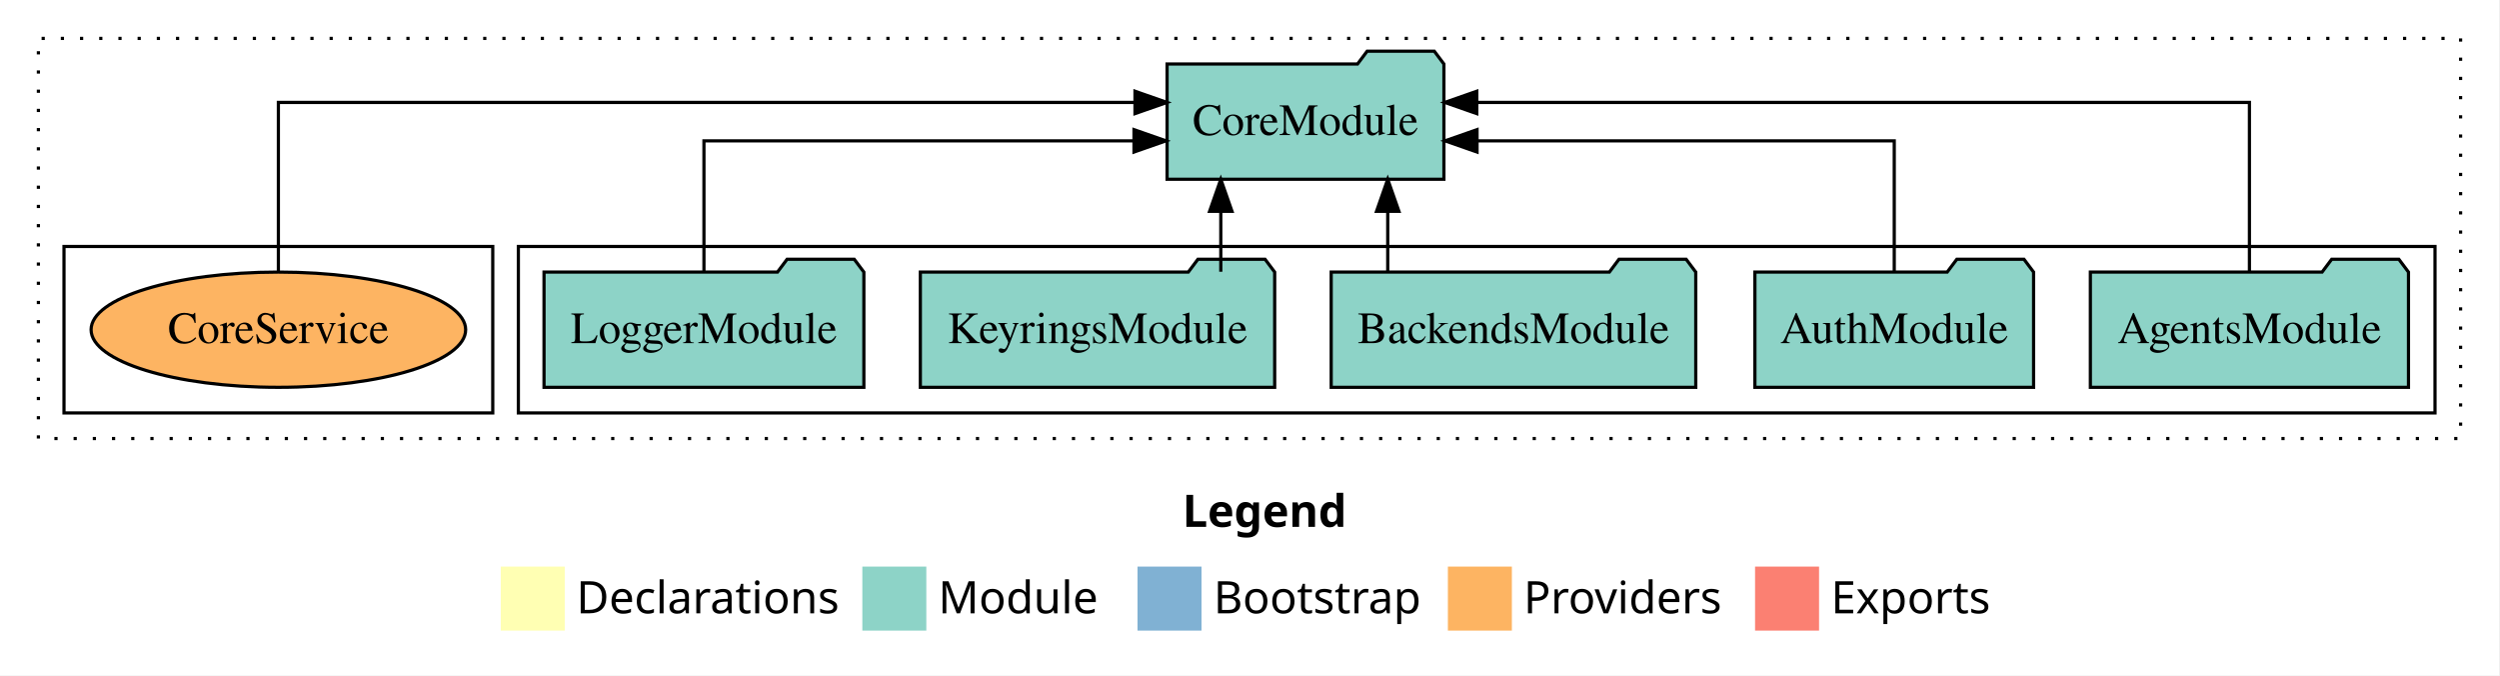
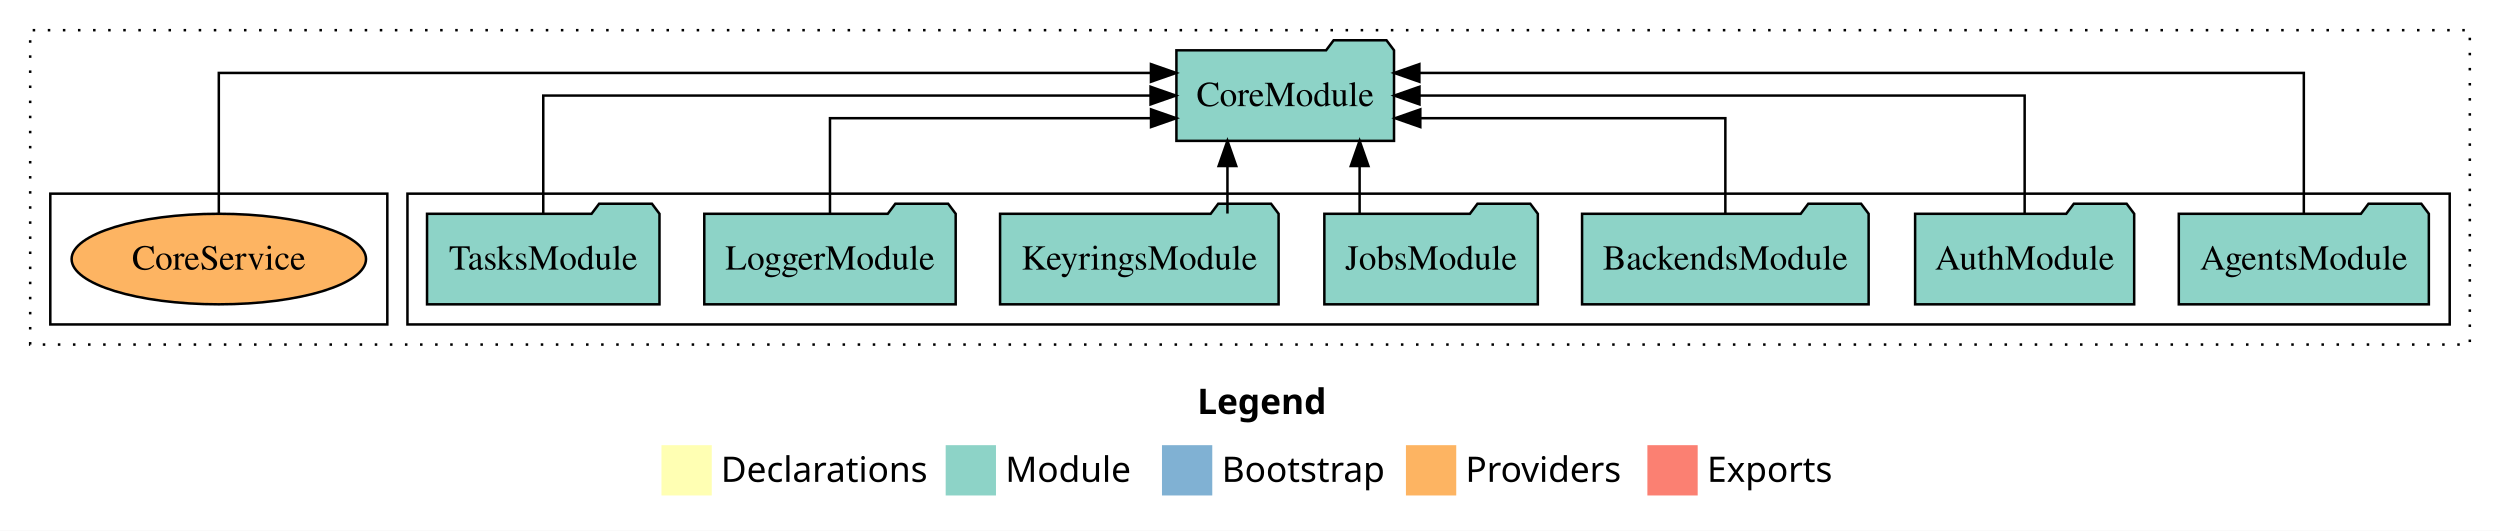
- <svg xmlns="http://www.w3.org/2000/svg" width="781pt" height="211pt" viewBox="0.00 0.00 781.00 211.00">
+ <svg xmlns="http://www.w3.org/2000/svg" width="994pt" height="211pt" viewBox="0.00 0.00 994.00 211.00">
  <g id="graph0" class="graph" transform="scale(1 1) rotate(0) translate(4 207)">
-     <polygon fill="white" stroke="transparent" points="-4,4 -4,-207 777,-207 777,4 -4,4" />
-     <text text-anchor="start" x="365.51" y="-42.4" font-family="Times-12" font-weight="bold" font-size="14.00">Legend</text>
-     <polygon fill="#ffffb3" stroke="transparent" points="152.5,-10 152.5,-30 172.5,-30 172.5,-10 152.5,-10" />
-     <text text-anchor="start" x="176.13" y="-15.4" font-family="Times-12" font-size="14.00">  Declarations</text>
-     <polygon fill="#8dd3c7" stroke="transparent" points="265.5,-10 265.5,-30 285.5,-30 285.5,-10 265.5,-10" />
-     <text text-anchor="start" x="289.23" y="-15.4" font-family="Times-12" font-size="14.00">  Module</text>
-     <polygon fill="#80b1d3" stroke="transparent" points="351.5,-10 351.5,-30 371.5,-30 371.5,-10 351.5,-10" />
-     <text text-anchor="start" x="375.28" y="-15.4" font-family="Times-12" font-size="14.00">  Bootstrap</text>
-     <polygon fill="#fdb462" stroke="transparent" points="448.5,-10 448.5,-30 468.5,-30 468.5,-10 448.5,-10" />
-     <text text-anchor="start" x="472.17" y="-15.4" font-family="Times-12" font-size="14.00">  Providers</text>
-     <polygon fill="#fb8072" stroke="transparent" points="544.5,-10 544.5,-30 564.5,-30 564.5,-10 544.5,-10" />
-     <text text-anchor="start" x="568.23" y="-15.4" font-family="Times-12" font-size="14.00">  Exports</text>
+     <polygon fill="white" stroke="transparent" points="-4,4 -4,-207 990,-207 990,4 -4,4" />
+     <text text-anchor="start" x="472.01" y="-42.4" font-family="Times-12" font-weight="bold" font-size="14.00">Legend</text>
+     <polygon fill="#ffffb3" stroke="transparent" points="259,-10 259,-30 279,-30 279,-10 259,-10" />
+     <text text-anchor="start" x="282.63" y="-15.4" font-family="Times-12" font-size="14.00">  Declarations</text>
+     <polygon fill="#8dd3c7" stroke="transparent" points="372,-10 372,-30 392,-30 392,-10 372,-10" />
+     <text text-anchor="start" x="395.73" y="-15.4" font-family="Times-12" font-size="14.00">  Module</text>
+     <polygon fill="#80b1d3" stroke="transparent" points="458,-10 458,-30 478,-30 478,-10 458,-10" />
+     <text text-anchor="start" x="481.78" y="-15.4" font-family="Times-12" font-size="14.00">  Bootstrap</text>
+     <polygon fill="#fdb462" stroke="transparent" points="555,-10 555,-30 575,-30 575,-10 555,-10" />
+     <text text-anchor="start" x="578.67" y="-15.4" font-family="Times-12" font-size="14.00">  Providers</text>
+     <polygon fill="#fb8072" stroke="transparent" points="651,-10 651,-30 671,-30 671,-10 651,-10" />
+     <text text-anchor="start" x="674.73" y="-15.4" font-family="Times-12" font-size="14.00">  Exports</text>
    <g id="clust1" class="cluster">
-       <polygon fill="none" stroke="black" stroke-dasharray="1,5" points="8,-70 8,-195 765,-195 765,-70 8,-70" />
+       <polygon fill="none" stroke="black" stroke-dasharray="1,5" points="8,-70 8,-195 978,-195 978,-70 8,-70" />
    </g>
    <g id="clust3" class="cluster">
-       <polygon fill="none" stroke="black" points="158,-78 158,-130 757,-130 757,-78 158,-78" />
+       <polygon fill="none" stroke="black" points="158,-78 158,-130 970,-130 970,-78 158,-78" />
    </g>
    <g id="clust6" class="cluster">
      <polygon fill="none" stroke="black" points="16,-78 16,-130 150,-130 150,-78 16,-78" />
    </g>
    <g id="node1" class="node">
-       <polygon fill="#8dd3c7" stroke="black" points="748.71,-122 745.71,-126 724.71,-126 721.71,-122 649.29,-122 649.29,-86 748.71,-86 748.71,-122" />
-       <text text-anchor="middle" x="699" y="-99.8" font-family="Times,serif" font-size="14.00">AgentsModule</text>
+       <polygon fill="#8dd3c7" stroke="black" points="961.71,-122 958.71,-126 937.71,-126 934.71,-122 862.29,-122 862.29,-86 961.71,-86 961.71,-122" />
+       <text text-anchor="middle" x="912" y="-99.8" font-family="Times,serif" font-size="14.00">AgentsModule</text>
+     </g>
+     <g id="node8" class="node">
+       <polygon fill="#8dd3c7" stroke="black" points="550.26,-187 547.26,-191 526.26,-191 523.26,-187 463.74,-187 463.74,-151 550.26,-151 550.26,-187" />
+       <text text-anchor="middle" x="507" y="-164.8" font-family="Times,serif" font-size="14.00">CoreModule</text>
+     </g>
+     <g id="edge1" class="edge">
+       <path fill="none" stroke="black" d="M912,-122.29C912,-144.21 912,-178 912,-178 912,-178 560.34,-178 560.34,-178" />
+       <polygon fill="black" stroke="black" points="560.34,-174.5 550.34,-178 560.34,-181.5 560.34,-174.5" />
+     </g>
+     <g id="node2" class="node">
+       <polygon fill="#8dd3c7" stroke="black" points="844.55,-122 841.55,-126 820.55,-126 817.55,-122 757.45,-122 757.45,-86 844.55,-86 844.55,-122" />
+       <text text-anchor="middle" x="801" y="-99.8" font-family="Times,serif" font-size="14.00">AuthModule</text>
+     </g>
+     <g id="edge2" class="edge">
+       <path fill="none" stroke="black" d="M801,-122.11C801,-141.34 801,-169 801,-169 801,-169 560.38,-169 560.38,-169" />
+       <polygon fill="black" stroke="black" points="560.38,-165.5 550.38,-169 560.38,-172.5 560.38,-165.5" />
+     </g>
+     <g id="node3" class="node">
+       <polygon fill="#8dd3c7" stroke="black" points="738.97,-122 735.97,-126 714.97,-126 711.97,-122 625.03,-122 625.03,-86 738.97,-86 738.97,-122" />
+       <text text-anchor="middle" x="682" y="-99.8" font-family="Times,serif" font-size="14.00">BackendsModule</text>
+     </g>
+     <g id="edge3" class="edge">
+       <path fill="none" stroke="black" d="M682,-122.03C682,-138.4 682,-160 682,-160 682,-160 560.71,-160 560.71,-160" />
+       <polygon fill="black" stroke="black" points="560.71,-156.5 550.71,-160 560.71,-163.5 560.71,-156.5" />
+     </g>
+     <g id="node4" class="node">
+       <polygon fill="#8dd3c7" stroke="black" points="607.44,-122 604.44,-126 583.44,-126 580.44,-122 522.56,-122 522.56,-86 607.44,-86 607.44,-122" />
+       <text text-anchor="middle" x="565" y="-99.8" font-family="Times,serif" font-size="14.00">JobsModule</text>
+     </g>
+     <g id="edge4" class="edge">
+       <path fill="none" stroke="black" d="M536.58,-122.11C536.58,-122.11 536.58,-140.99 536.58,-140.99" />
+       <polygon fill="black" stroke="black" points="533.08,-140.99 536.58,-150.99 540.08,-140.99 533.08,-140.99" />
+     </g>
+     <g id="node5" class="node">
+       <polygon fill="#8dd3c7" stroke="black" points="504.37,-122 501.37,-126 480.37,-126 477.37,-122 393.63,-122 393.63,-86 504.37,-86 504.37,-122" />
+       <text text-anchor="middle" x="449" y="-99.8" font-family="Times,serif" font-size="14.00">KeyringsModule</text>
+     </g>
+     <g id="edge5" class="edge">
+       <path fill="none" stroke="black" d="M484.03,-122.11C484.03,-122.11 484.03,-140.99 484.03,-140.99" />
+       <polygon fill="black" stroke="black" points="480.53,-140.99 484.03,-150.99 487.53,-140.99 480.53,-140.99" />
    </g>
    <g id="node6" class="node">
-       <polygon fill="#8dd3c7" stroke="black" points="447.26,-187 444.26,-191 423.26,-191 420.26,-187 360.74,-187 360.74,-151 447.26,-151 447.26,-187" />
-       <text text-anchor="middle" x="404" y="-164.8" font-family="Times,serif" font-size="14.00">CoreModule</text>
+       <polygon fill="#8dd3c7" stroke="black" points="375.98,-122 372.98,-126 351.98,-126 348.98,-122 276.02,-122 276.02,-86 375.98,-86 375.98,-122" />
+       <text text-anchor="middle" x="326" y="-99.8" font-family="Times,serif" font-size="14.00">LoggerModule</text>
    </g>
-     <g id="edge1" class="edge">
-       <path fill="none" stroke="black" d="M699,-122.28C699,-143.32 699,-175 699,-175 699,-175 457.53,-175 457.53,-175" />
-       <polygon fill="black" stroke="black" points="457.53,-171.5 447.53,-175 457.53,-178.5 457.53,-171.5" />
-     </g>
-     <g id="node2" class="node">
-       <polygon fill="#8dd3c7" stroke="black" points="631.55,-122 628.55,-126 607.55,-126 604.55,-122 544.45,-122 544.45,-86 631.55,-86 631.55,-122" />
-       <text text-anchor="middle" x="588" y="-99.8" font-family="Times,serif" font-size="14.00">AuthModule</text>
-     </g>
-     <g id="edge2" class="edge">
-       <path fill="none" stroke="black" d="M588,-122.02C588,-139.37 588,-163 588,-163 588,-163 457.61,-163 457.61,-163" />
-       <polygon fill="black" stroke="black" points="457.61,-159.5 447.61,-163 457.61,-166.5 457.61,-159.5" />
-     </g>
-     <g id="node3" class="node">
-       <polygon fill="#8dd3c7" stroke="black" points="525.97,-122 522.97,-126 501.97,-126 498.97,-122 412.03,-122 412.03,-86 525.97,-86 525.97,-122" />
-       <text text-anchor="middle" x="469" y="-99.8" font-family="Times,serif" font-size="14.00">BackendsModule</text>
-     </g>
-     <g id="edge3" class="edge">
-       <path fill="none" stroke="black" d="M429.7,-122.11C429.7,-122.11 429.7,-140.99 429.7,-140.99" />
-       <polygon fill="black" stroke="black" points="426.2,-140.99 429.7,-150.99 433.2,-140.99 426.2,-140.99" />
-     </g>
-     <g id="node4" class="node">
-       <polygon fill="#8dd3c7" stroke="black" points="394.37,-122 391.37,-126 370.37,-126 367.37,-122 283.63,-122 283.63,-86 394.37,-86 394.37,-122" />
-       <text text-anchor="middle" x="339" y="-99.8" font-family="Times,serif" font-size="14.00">KeyringsModule</text>
-     </g>
-     <g id="edge4" class="edge">
-       <path fill="none" stroke="black" d="M377.53,-122.11C377.53,-122.11 377.53,-140.99 377.53,-140.99" />
-       <polygon fill="black" stroke="black" points="374.03,-140.99 377.53,-150.99 381.03,-140.99 374.03,-140.99" />
-     </g>
-     <g id="node5" class="node">
-       <polygon fill="#8dd3c7" stroke="black" points="265.98,-122 262.98,-126 241.98,-126 238.98,-122 166.02,-122 166.02,-86 265.98,-86 265.98,-122" />
-       <text text-anchor="middle" x="216" y="-99.8" font-family="Times,serif" font-size="14.00">LoggerModule</text>
-     </g>
-     <g id="edge5" class="edge">
-       <path fill="none" stroke="black" d="M216,-122.02C216,-139.37 216,-163 216,-163 216,-163 350.4,-163 350.4,-163" />
-       <polygon fill="black" stroke="black" points="350.4,-166.5 360.4,-163 350.4,-159.5 350.4,-166.5" />
+     <g id="edge6" class="edge">
+       <path fill="none" stroke="black" d="M326,-122.03C326,-138.4 326,-160 326,-160 326,-160 453.65,-160 453.65,-160" />
+       <polygon fill="black" stroke="black" points="453.65,-163.5 463.65,-160 453.65,-156.5 453.65,-163.5" />
    </g>
    <g id="node7" class="node">
+       <polygon fill="#8dd3c7" stroke="black" points="258.21,-122 255.21,-126 234.21,-126 231.21,-122 165.79,-122 165.79,-86 258.21,-86 258.21,-122" />
+       <text text-anchor="middle" x="212" y="-99.8" font-family="Times,serif" font-size="14.00">TasksModule</text>
+     </g>
+     <g id="edge7" class="edge">
+       <path fill="none" stroke="black" d="M212,-122.11C212,-141.34 212,-169 212,-169 212,-169 453.47,-169 453.47,-169" />
+       <polygon fill="black" stroke="black" points="453.47,-172.5 463.47,-169 453.47,-165.5 453.47,-172.5" />
+     </g>
+     <g id="node9" class="node">
      <ellipse fill="#fdb462" stroke="black" cx="83" cy="-104" rx="58.53" ry="18" />
      <text text-anchor="middle" x="83" y="-99.8" font-family="Times,serif" font-size="14.00">CoreService</text>
    </g>
-     <g id="edge6" class="edge">
-       <path fill="none" stroke="black" d="M83,-122.28C83,-143.32 83,-175 83,-175 83,-175 350.71,-175 350.71,-175" />
-       <polygon fill="black" stroke="black" points="350.71,-178.5 360.71,-175 350.71,-171.5 350.71,-178.5" />
+     <g id="edge8" class="edge">
+       <path fill="none" stroke="black" d="M83,-122.29C83,-144.21 83,-178 83,-178 83,-178 453.62,-178 453.62,-178" />
+       <polygon fill="black" stroke="black" points="453.62,-181.5 463.62,-178 453.62,-174.5 453.62,-181.5" />
    </g>
  </g>
</svg>
